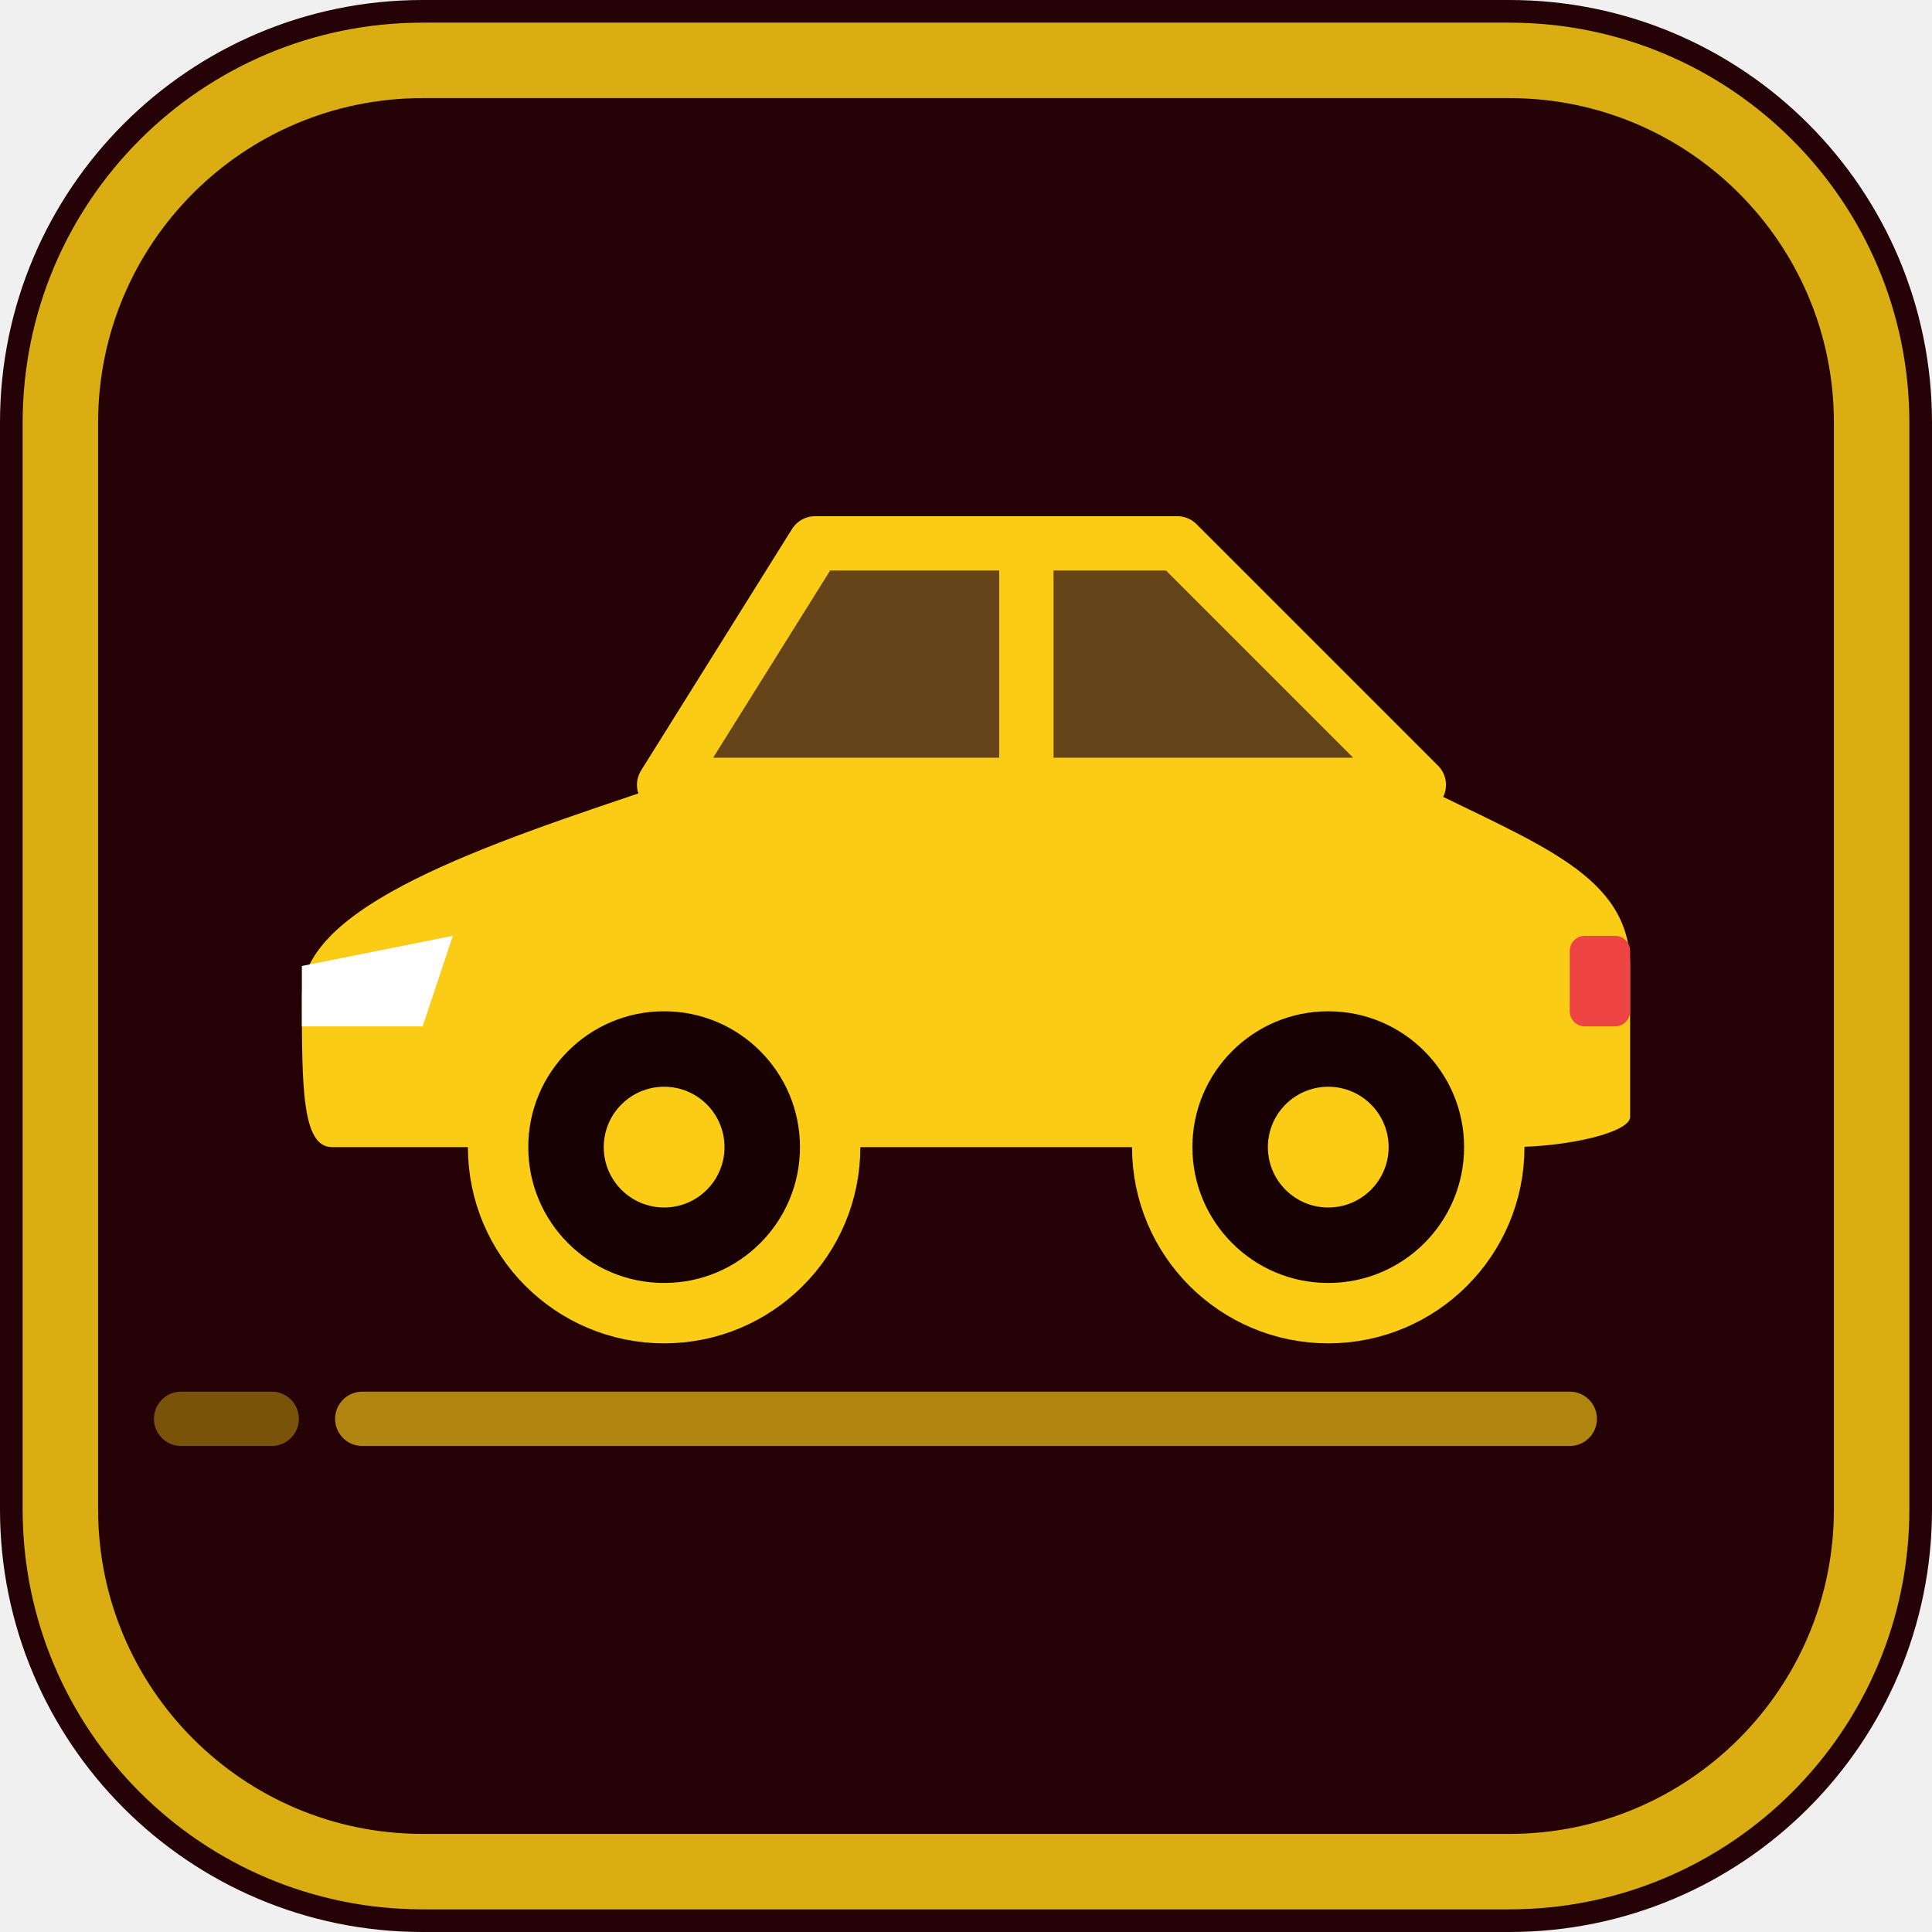
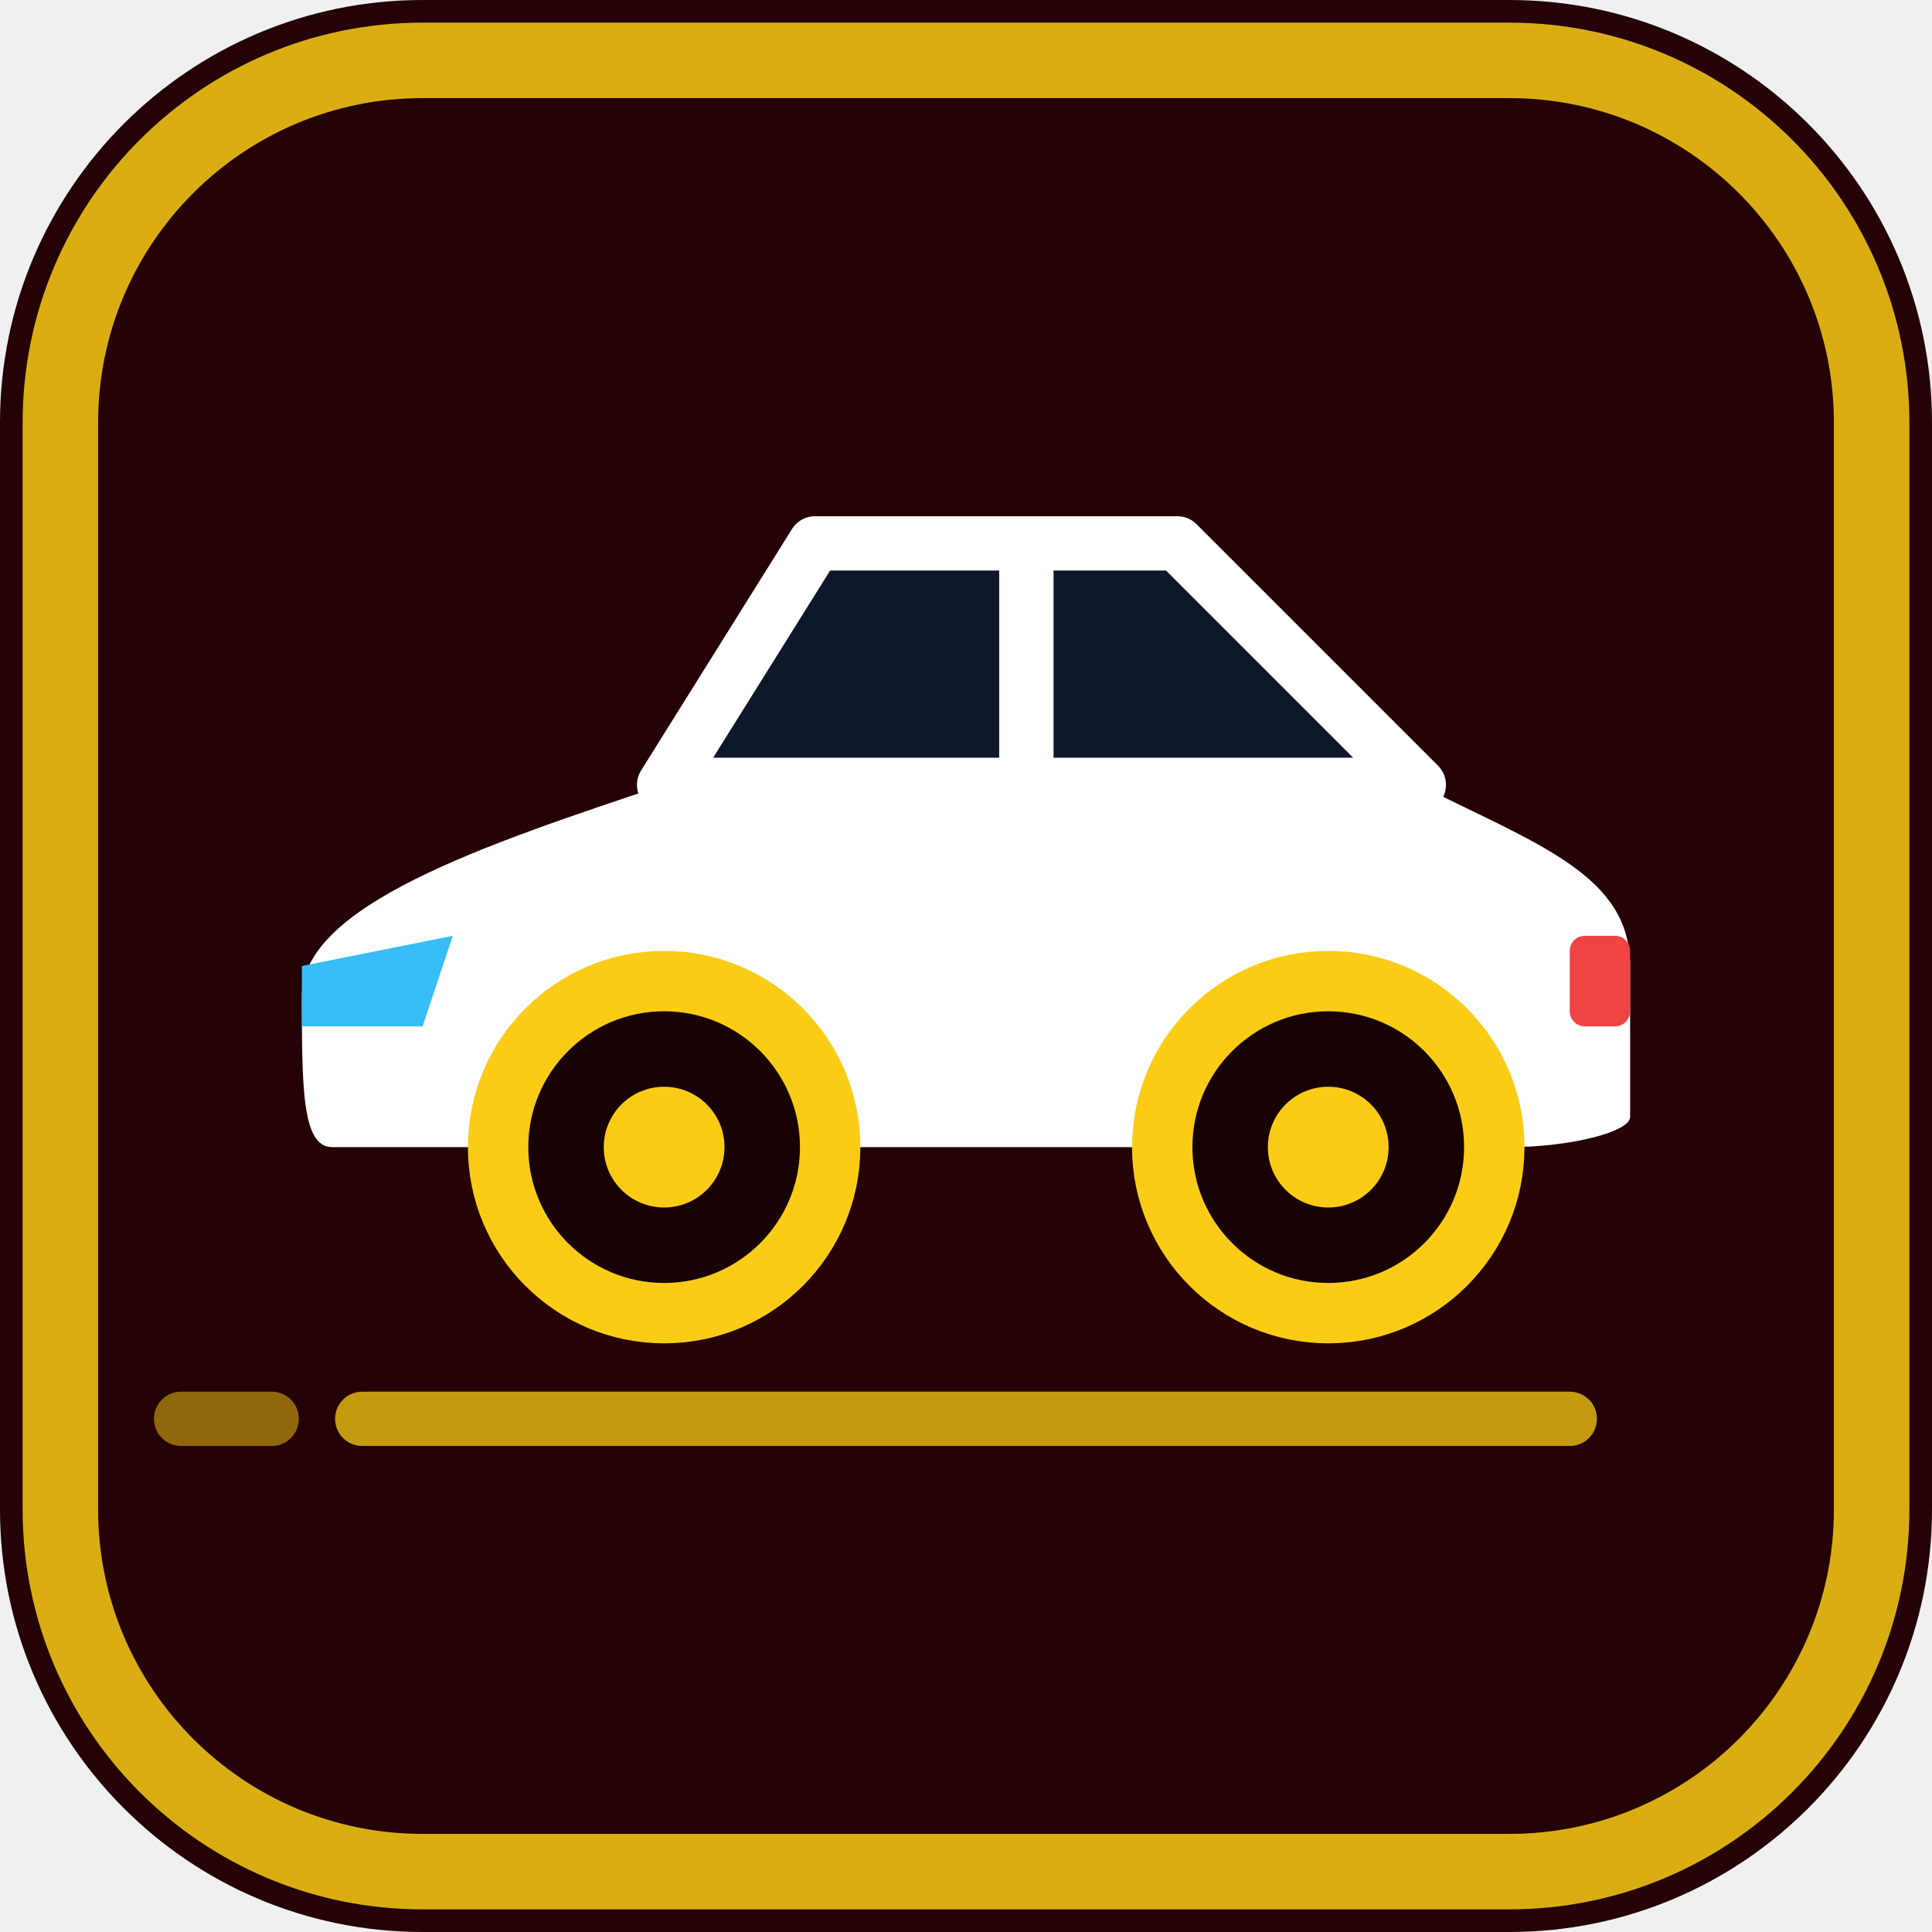
<svg xmlns="http://www.w3.org/2000/svg" viewBox="0 0 64 64">
  <rect width="64" height="64" rx="14" fill="#240205" />
  <rect x="2" y="2" width="60" height="60" rx="12" fill="none" stroke="#FACC15" stroke-width="2.5" opacity="0.85" />
-   <path d="M22 26 L27 18 H39 L47 26 Z" fill="#FDE047" fill-opacity="0.3" stroke="#FACC15" stroke-width="1.8" stroke-linejoin="round" />
-   <line x1="34" y1="18" x2="34" y2="26" stroke="#FACC15" stroke-width="1.8" />
-   <path d="M10 33 C10 30, 16 28, 22 26 L47 26 C51 28, 54 29, 54 32 L54 37 C54 37.5, 52 38, 50 38 C49.5 35, 47 33, 44 33 C41 33, 38.5 35, 38 38 L28 38 C27.5 35, 25 33, 22 33 C19 33, 16.5 35, 16 38 L11 38 C10 38, 10 36, 10 33 Z" fill="#FACC15" />
-   <polygon points="10,32 15,31 14,34 10,34" fill="#FFFFFF" />
+   <path d="M22 26 L27 18 H39 L47 26 Z" fill="#0F172A" stroke="#FFFFFF" stroke-width="1.8" stroke-linejoin="round" />
+   <line x1="34" y1="18" x2="34" y2="26" stroke="#FFFFFF" stroke-width="1.8" />
+   <path d="M10 33 C10 30, 16 28, 22 26 L47 26 C51 28, 54 29, 54 32 L54 37 C54 37.5, 52 38, 50 38 C49.5 35, 47 33, 44 33 C41 33, 38.5 35, 38 38 L28 38 C27.5 35, 25 33, 22 33 C19 33, 16.5 35, 16 38 L11 38 C10 38, 10 36, 10 33 Z" fill="#FFFFFF" />
+   <polygon points="10,32 15,31 14,34 10,34" fill="#38BDF8" />
  <rect x="52" y="31" width="2" height="3" rx="0.5" fill="#EF4444" />
  <circle cx="22" cy="38" r="5.5" fill="#180103" stroke="#FACC15" stroke-width="2" />
  <circle cx="22" cy="38" r="2" fill="#FACC15" />
  <circle cx="44" cy="38" r="5.5" fill="#180103" stroke="#FACC15" stroke-width="2" />
  <circle cx="44" cy="38" r="2" fill="#FACC15" />
-   <line x1="12" y1="47" x2="52" y2="47" stroke="#FACC15" stroke-width="1.8" stroke-linecap="round" opacity="0.65" />
-   <line x1="6" y1="47" x2="9" y2="47" stroke="#FACC15" stroke-width="1.8" stroke-linecap="round" opacity="0.4" />
+   <line x1="12" y1="47" x2="52" y2="47" stroke="#FACC15" stroke-width="1.8" stroke-linecap="round" opacity="0.75" />
+   <line x1="6" y1="47" x2="9" y2="47" stroke="#FACC15" stroke-width="1.8" stroke-linecap="round" opacity="0.5" />
</svg>
